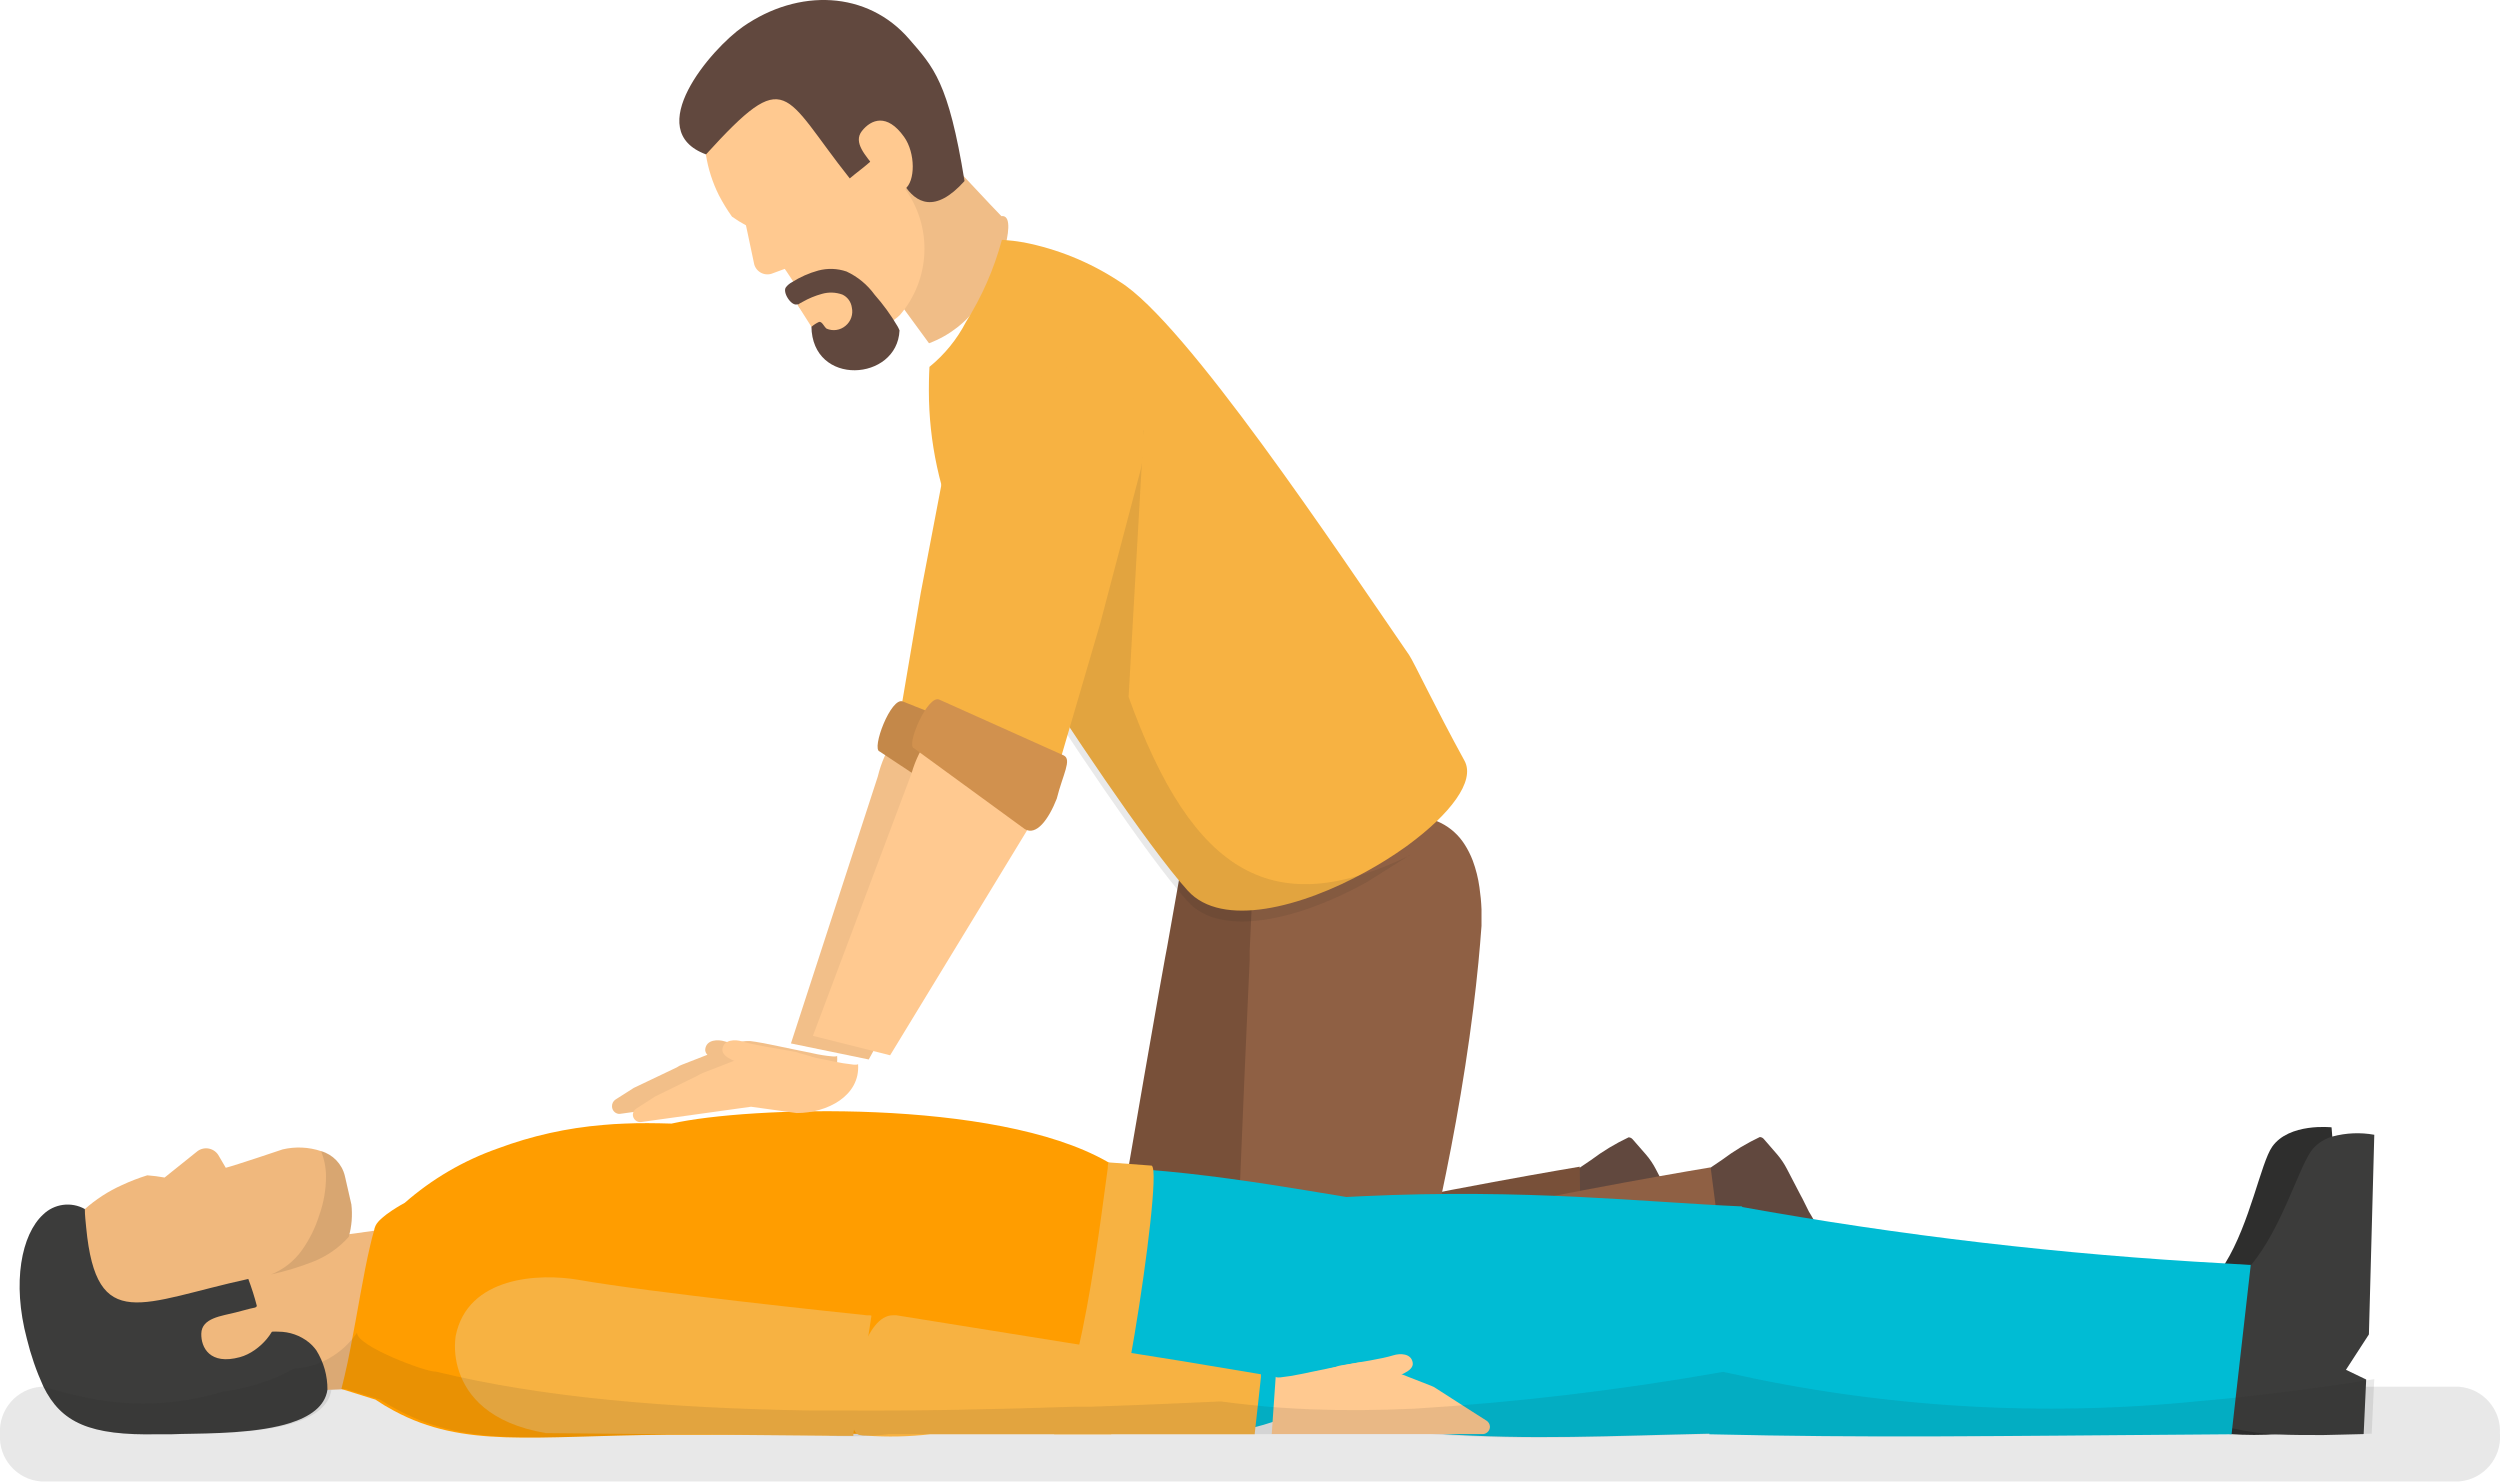
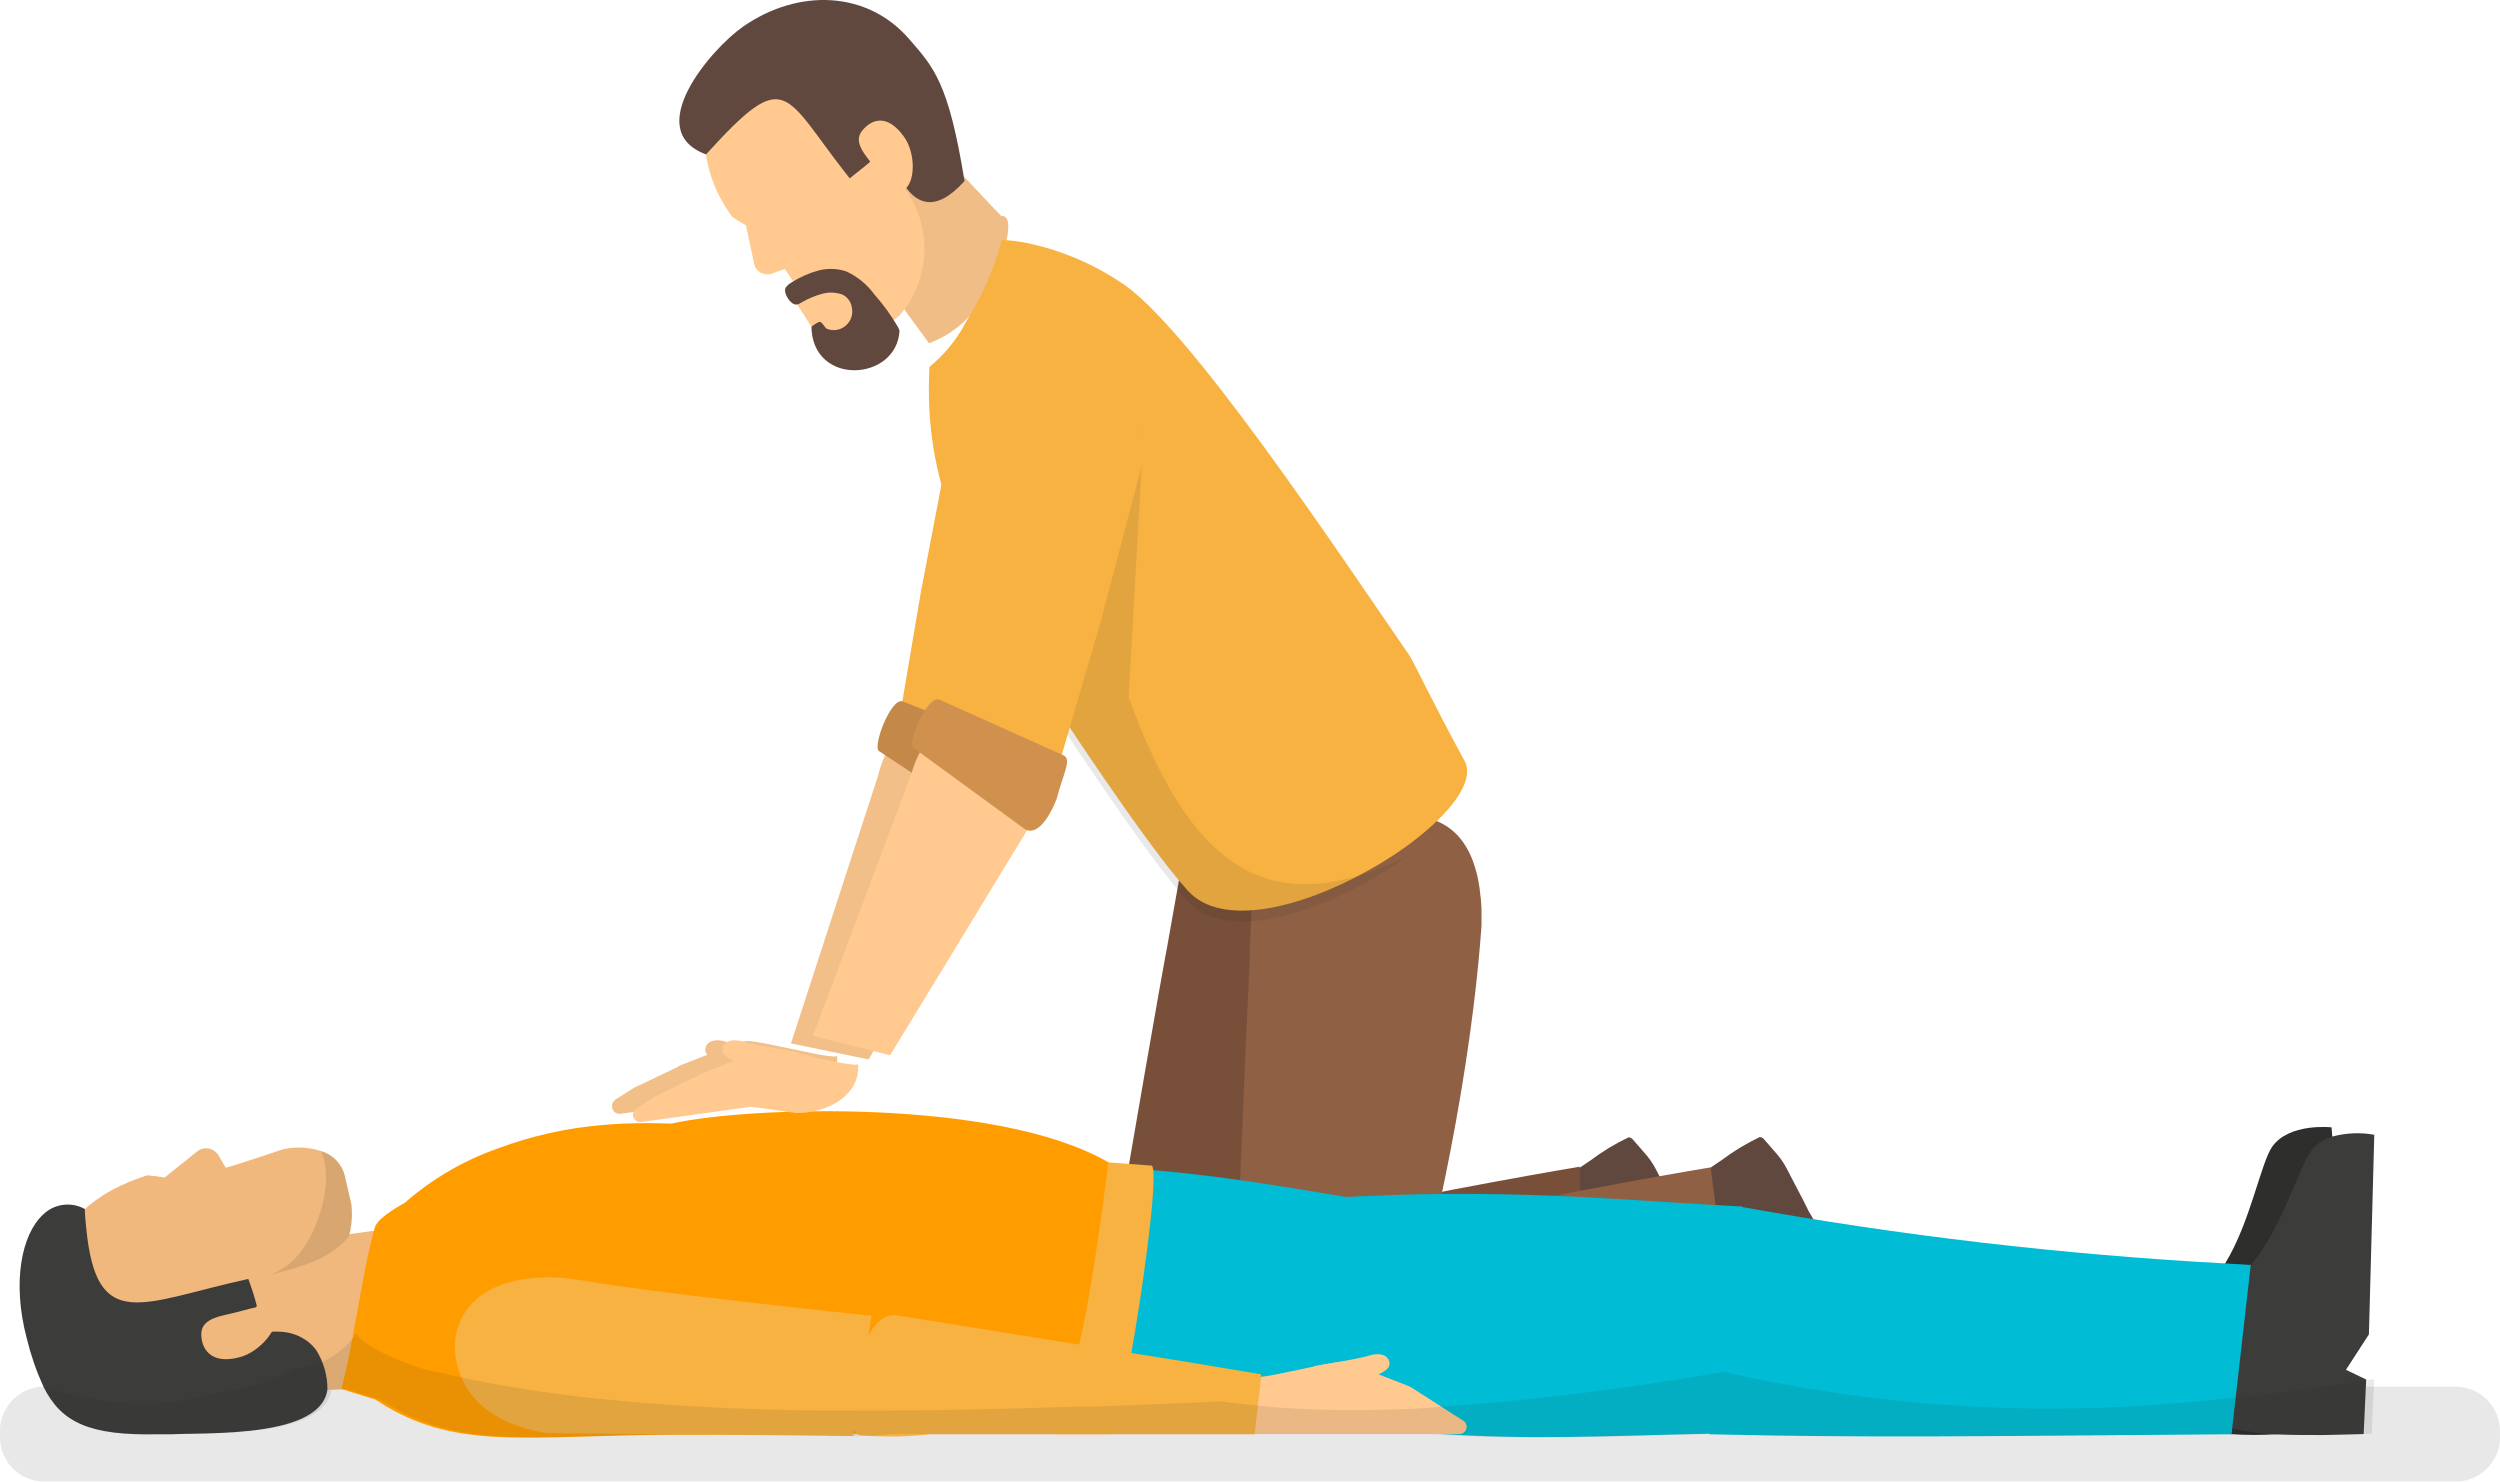
<svg xmlns="http://www.w3.org/2000/svg" width="215" height="127.404" viewBox="0 0 215 127.404">
  <g id="Capa_2" data-name="Capa 2" transform="translate(-26.734 -91.937)">
    <g id="Grupo_75375" data-name="Grupo 75375" transform="translate(26.734 91.937)">
      <path id="Trazado_162571" data-name="Trazado 162571" d="M100.939,212.012c.117-.836,1.112-.836,1.673-.661,1,.309,2.751.569,4.658.912.418.167.836.226,1.229.368a8.761,8.761,0,0,1,1.154.485c.293.36.485.661.836,1.137a23.634,23.634,0,0,1-7.527-.836C102.378,213.183,100.839,212.774,100.939,212.012Z" transform="translate(-40.288 -121.794)" fill="#f2bf89" />
      <path id="Trazado_162572" data-name="Trazado 162572" d="M91.7,216.8h0a.652.652,0,0,0,.569.644h.109l9.475-1.321,3.931.544c2.659,0,5.461-1.505,5.277-4.182v-.05c0,.067-.142.084-.4.067a12.69,12.69,0,0,1-1.765-.284c-1.806-.351-4.257-.92-5.319-1.037h-.251a2.292,2.292,0,0,0-.778.151l-1.731.677-.736.284-2.358.92a1.931,1.931,0,0,0-.452.234l-3.7,1.765-1.572,1a.677.677,0,0,0-.3.585Z" transform="translate(-39.067 -121.651)" fill="#f2bf89" />
      <g id="Grupo_75371" data-name="Grupo 75371" transform="translate(58.422)">
        <g id="Grupo_75368" data-name="Grupo 75368" transform="translate(9.599 31.193)">
          <path id="Trazado_162573" data-name="Trazado 162573" d="M114.128,184.8c2.409-9.843,15.054-5.67,10.663,3.512L113.35,209.13l-6.69-1.38Z" transform="translate(-106.66 -149.208)" fill="#f2bf89" />
          <path id="Trazado_162574" data-name="Trazado 162574" d="M134.521,151.93l-2.91,13.381-3.471,14.083-10.42-4.976,1.907-11.24,2.593-13.582C123.909,140.682,136.353,141.176,134.521,151.93Z" transform="translate(-108.47 -143.349)" fill="#f7b242" />
          <path id="Trazado_162575" data-name="Trazado 162575" d="M125.53,188.98c1.012.585,2.024-.953,2.634-2.726.435-2.091,1.171-3.42.46-3.73l-10.872-4.34c-1.02-.46-2.751,4.115-2,4.3Z" transform="translate(-108.118 -149.046)" fill="#c48849" />
        </g>
        <path id="Trazado_162576" data-name="Trazado 162576" d="M186.492,225.562l-2.166,7.36.786,1.673a4.759,4.759,0,0,1,1.33,0l.426.059a12.035,12.035,0,0,1,3.73,1.673c.895.527,2.024,2.124,3.446,3.554l.836.836c1.522,1.581,2.668,2.952,3.872,3.345.987.493,2.141-.217,3.68-.836a.544.544,0,0,0,.41-.527,20,20,0,0,0-2.459-8.856l-1.338-2.292-1.564-2.7-1.815-3.153-.159-.276-.56-1.112-.184-.284-1.171-2.25a6.54,6.54,0,0,0-.836-1.246l-1.154-1.321a.477.477,0,0,0-.351-.176,18.69,18.69,0,0,0-3.228,1.949,40.417,40.417,0,0,0-3.4,2.509h0c-.176.151-.585.836-1.263,1.547-.46.493,4.182.05,3.479.418A2.647,2.647,0,0,1,186.492,225.562Z" transform="translate(-109.611 -121.223)" fill="#61483e" />
        <path id="Trazado_162577" data-name="Trazado 162577" d="M139.016,233.713a8.649,8.649,0,0,0,.519,1.129v.067a6.816,6.816,0,0,0,.912,1.313c.05.05.092.109.142.167a8.012,8.012,0,0,0,3.621,2.317c4.023,1.38,6.883-.669,8.363-4.5.109-.284.209-.577.3-.886s2-4.516,4.274-10.738h0c1.79-4.926,3.847-11.123,5.536-17.688.335-1.254.644-2.509.945-3.822.234-1.029.46-2.074.669-3.111.075-.493.134-.953.176-1.4h0a16.557,16.557,0,0,0,.067-1.89,11.048,11.048,0,0,0-.268-2.367,7.846,7.846,0,0,0-.535-1.5,5.085,5.085,0,0,0-1.748-2.049c-5.219-3.529-16.726,2.9-16.726,2.9-.393,2.2-.744,4.182-1.045,5.9-.059.293-.109.577-.159.836-.209,1.162-.393,2.233-.577,3.22-2.049,11.641-2.057,11.951-4.182,24.061-.151.836-.309,1.756-.485,2.735a8.564,8.564,0,0,0,.2,5.311Z" transform="translate(-102.271 -116.093)" fill="#785039" />
        <path id="Trazado_162578" data-name="Trazado 162578" d="M140.629,241.109a.192.192,0,0,1,.05.059c.151.176.6.7,1.07,1.179l.159.151a7.266,7.266,0,0,0,.594.519,8.171,8.171,0,0,0,5.8,1.514c20.364-3.588,25.926-3.027,31.328-4.014l.368-4.248.209-2.509-.151-11.708s-11.943,1.99-23.5,4.558h0c-7.033,1.556-12.954,3.278-14.585,4.826-.042.042-.318,1.84-.611,3.864C140.98,238,140.579,241.034,140.629,241.109Z" transform="translate(-102.621 -121.717)" fill="#785039" />
        <path id="Trazado_162579" data-name="Trazado 162579" d="M199.948,225.557l-2.166,7.36.794,1.673a4.7,4.7,0,0,1,1.321,0l.427.059a11.993,11.993,0,0,1,3.738,1.673c.895.527,2.024,2.124,3.437,3.554.293.284.569.569.836.836,1.514,1.581,2.668,2.952,3.872,3.345.987.493,2.133-.217,3.671-.836a.552.552,0,0,0,.418-.527,20.071,20.071,0,0,0-2.467-8.857l-1.321-2.291-1.564-2.7-1.815-3.153c-.059-.1-.109-.192-.167-.276l-.552-1.112-.167-.309-1.171-2.25a6.581,6.581,0,0,0-.836-1.246l-1.146-1.321a.477.477,0,0,0-.351-.176,18.693,18.693,0,0,0-3.228,1.949,40.423,40.423,0,0,0-3.4,2.509h0c-.176.151-.585.836-1.263,1.547-.468.493,4.182.05,3.479.418A2.752,2.752,0,0,1,199.948,225.557Z" transform="translate(-111.819 -121.218)" fill="#61483e" />
        <path id="Trazado_162580" data-name="Trazado 162580" d="M152.976,234.145a9.065,9.065,0,0,0,.661,1.062l.05.059a6.857,6.857,0,0,0,1.07,1.179l.159.151a8.062,8.062,0,0,0,3.9,1.832c4.182.836,6.732-1.547,7.711-5.545.075-.293.142-.6.192-.912s1.4-4.742,2.852-11.2h0c1.137-5.118,2.375-11.524,3.211-18.248.159-1.3.309-2.6.435-3.914.1-1.054.192-2.116.268-3.17v-1.422h0a17.561,17.561,0,0,0-.176-1.882,10.947,10.947,0,0,0-.577-2.308,7.527,7.527,0,0,0-.719-1.422,5.143,5.143,0,0,0-1.99-1.8c-5.645-2.835-16.2,5.018-16.2,5.018-.1,2.225-.2,4.182-.276,5.971v.836c-.059,1.179-.1,2.266-.151,3.27-.535,11.8-.5,12.118-1.054,24.4,0,.836-.075,1.79-.117,2.777a8.413,8.413,0,0,0,.753,5.269Z" transform="translate(-104.497 -115.815)" fill="#8f6044" />
        <path id="Trazado_162581" data-name="Trazado 162581" d="M153.939,241.121l.05.059c.151.176.6.7,1.07,1.179l.159.151a6.091,6.091,0,0,0,.594.519,8.146,8.146,0,0,0,5.8,1.514c20.364-3.588,28.769-3.7,34.18-4.683l-2.3-17.738s-12.068,1.99-23.609,4.558h0c-7.042,1.556-12.954,3.278-14.585,4.826-.042.042-.318,1.84-.61,3.864C154.29,238.01,153.889,241.046,153.939,241.121Z" transform="translate(-104.8 -121.728)" fill="#8f6044" />
        <path id="Trazado_162582" data-name="Trazado 162582" d="M123.455,138.158a9.132,9.132,0,0,1-4.3,3.345l-8.706-11.9c.778-.535,4.541-4.29,7.3-7.142l6.69,7.125.945.987a.426.426,0,0,1,.176,0C126.8,130.806,125.019,136.159,123.455,138.158Z" transform="translate(-97.682 -111.982)" fill="#f0bd87" />
        <g id="Grupo_75369" data-name="Grupo 75369">
          <path id="Trazado_162583" data-name="Trazado 162583" d="M118.875,123.535c.836,1.455-2.35,1.673-3.722,2.777a.72.72,0,0,1-.117.109,8.751,8.751,0,0,1-.452,10.822c-.075.059-.134.125-.209.192l-1.857,1.447c-1.781,1.346-4.081-.067-5.219-1.539l-.293-.46-1.2-1.89h0c-.376-.594-.744-1.154-.97-1.489l-.159-.226-1.02.376a1.179,1.179,0,0,1-1.606-.769l-.577-2.735-.134-.619a11.229,11.229,0,0,1-1.2-.744,15.255,15.255,0,0,1-1.129-1.848,11.926,11.926,0,0,1-1.112-3.471,9.3,9.3,0,0,1,3.638-8.882c1.547-1.112,3.5-2.685,5.854-3.153l.5-.084c2.509-.318,5.461.753,8.79,5.068C117.938,118.492,117.9,121.921,118.875,123.535Z" transform="translate(-95.611 -110.155)" fill="#ffc990" />
          <path id="Trazado_162584" data-name="Trazado 162584" d="M119.709,125.5c-5.06,5.637-6.64-3.663-6.64-3.663s-1.413,1.037-1.464,2c-.7.611-1.179.937-1.765,1.438-5.8-7.3-5.3-9.827-12.361-2.066-5.587-2.057.427-9.057,3.161-10.972,4.8-3.345,10.722-3.1,14.309,1.054C117.033,115.7,118.329,116.955,119.709,125.5Z" transform="translate(-95.182 -109.931)" fill="#61483e" />
          <path id="Trazado_162585" data-name="Trazado 162585" d="M117.529,123.727c1,1.4.978,3.847.067,4.5s-1.622-.552-2.643-1.932c-.669-.92-1.84-2.066-1.045-3.069S116.066,121.678,117.529,123.727Z" transform="translate(-98.204 -111.961)" fill="#ffc990" />
        </g>
        <path id="Trazado_162586" data-name="Trazado 162586" d="M162.13,184.113l-.226.167a33.99,33.99,0,0,1-3.4,2.141c-5.628,3.128-12.461,4.892-15.388,1.673-3.479-3.83-11.031-15.246-13.607-19.352a81.072,81.072,0,0,1-5.854-10.772h0a.393.393,0,0,1-.042-.084,31.01,31.01,0,0,1-2.768-12.812c0-1.263.05-2.032.05-2.032h0a12.211,12.211,0,0,0,3.136-3.855,25.925,25.925,0,0,0,3.094-7.067h.109a17.03,17.03,0,0,1,1.781.217,22.982,22.982,0,0,1,8.1,3.287l.142.092c5.679,3.5,18.692,23.107,24.889,32.106.41.6,2.233,4.483,4.767,9.1C167.867,178.686,165.626,181.529,162.13,184.113Z" transform="translate(-99.384 -111.49)" fill="#f7b242" />
        <path id="Trazado_162587" data-name="Trazado 162587" d="M115.9,141.286c-.192,4.382-7.527,4.876-7.577-.36,0-.544-.753-1.2-1.2-1.89h0c-.519.226-1.355-1.087-.97-1.489a1.589,1.589,0,0,1,.5-.41,8.363,8.363,0,0,1,2.258-1,4.182,4.182,0,0,1,2.434.084,6.214,6.214,0,0,1,2.409,1.99,17.469,17.469,0,0,1,1.974,2.718A2.747,2.747,0,0,1,115.9,141.286Z" transform="translate(-96.963 -112.87)" fill="#61483e" />
        <path id="Trazado_162588" data-name="Trazado 162588" d="M112.007,139.649a1.589,1.589,0,0,1-.544,1.581,1.564,1.564,0,0,1-1.622.243c-.226-.159-.376-.619-.644-.585a2.592,2.592,0,0,0-.661.427l-1.2-1.89h0a4.383,4.383,0,0,1,.427-.251,7.142,7.142,0,0,1,1.673-.694,2.86,2.86,0,0,1,1.756.059A1.438,1.438,0,0,1,112.007,139.649Z" transform="translate(-97.172 -113.207)" fill="#ffc990" />
        <path id="Trazado_162589" data-name="Trazado 162589" d="M163.968,187.061l-.368.243-3.4,2.141c-5.628,3.128-12.461,4.892-15.388,1.673-3.479-3.83-11.031-15.246-13.607-19.352l3.17-17.32,6.64-3.855-1.3,22.923c5.578,15.514,12.612,19.235,24.111,13.665Z" transform="translate(-101.08 -113.579)" fill="#1d1d1b" opacity="0.1" />
        <g id="Grupo_75370" data-name="Grupo 75370" transform="translate(11.489 31.531)">
          <path id="Trazado_162590" data-name="Trazado 162590" d="M117.392,184.553c2.827-9.735,15.246-5.018,10.5,3.964L115.56,208.773l-6.64-1.673Z" transform="translate(-108.92 -149.549)" fill="#ffc990" />
          <path id="Trazado_162591" data-name="Trazado 162591" d="M139.165,152.565l-3.487,13.256L131.6,179.745l-10.195-5.419,2.383-11.131,3.178-13.456C129.054,140.865,141.44,141.9,139.165,152.565Z" transform="translate(-110.964 -143.754)" fill="#f7b242" />
          <path id="Trazado_162592" data-name="Trazado 162592" d="M128.8,189.115c1,.627,2.066-.836,2.76-2.609.519-2.074,1.313-3.345.611-3.713l-10.7-4.8c-1-.5-2.927,4-2.183,4.182Z" transform="translate(-110.59 -149.352)" fill="#d1914e" />
        </g>
      </g>
      <path id="Trazado_162593" data-name="Trazado 162593" d="M247.33,248.753a3.834,3.834,0,0,1-3.527,4.073H35.857a3.828,3.828,0,0,1-3.527-4.073h0a3.835,3.835,0,0,1,3.527-4.073H243.794a3.823,3.823,0,0,1,3.527,4.073Z" transform="translate(-32.33 -125.421)" fill="#131313" opacity="0.1" />
      <g id="Grupo_75374" data-name="Grupo 75374" transform="translate(1.687 95.564)">
        <path id="Trazado_162594" data-name="Trazado 162594" d="M268.857,243.7l-3.454.426c-.962.109-1.865.192-2.676.251a29.841,29.841,0,0,1-4.24,0c-1.422-.117-2.191-.36-2.292-.585a9.426,9.426,0,0,1-.644-2.291c-.527-3.245-.059-7.987,2.25-11.324l.309-.468c2.149-3.471,3.078-8.647,4.048-10.036,1.455-2.082,5.11-1.673,5.11-1.673l.059.761,1.154,16.4-1.673,3.211,1.806.636v.895Z" transform="translate(-68.441 -216.613)" fill="#2e2e2d" />
        <path id="Trazado_162595" data-name="Trazado 162595" d="M163.264,241.59c-6.122,4.918-16.86,4.29-22.137.084-1.162-7.268-1.464-13.966,0-19.5,8.279-.4,20,1.89,26.21,2.86Z" transform="translate(-51.003 -217.293)" fill="#00bcd4" />
        <path id="Trazado_162596" data-name="Trazado 162596" d="M270.795,235.914l-1.974,3.044,1.74.836-.217,4.692-3.479.084c-1.447,0-2.726,0-3.822-.05a21.742,21.742,0,0,1-4-.535c-.836-.209-1.254-.435-1.321-.611a8.775,8.775,0,0,1-.376-1.848c-.335-3.3.535-8.288,3.287-11.549s4.182-8.681,5.352-10.036a3.554,3.554,0,0,1,1.673-1.045,8.238,8.238,0,0,1,3.6-.151Z" transform="translate(-68.756 -216.719)" fill="#3c3c3b" />
        <g id="Grupo_75373" data-name="Grupo 75373" transform="translate(0 3.12)">
          <path id="Trazado_162597" data-name="Trazado 162597" d="M71.993,228.15v13.866l-5.8.184h-.008L65,242.242l-4.867.151-.025-.937v-.192l-.084-3.722-.008-.259-.042-2.149-.125-5.311,3.513-.485,3.513-.485,2.116-.293Z" transform="translate(-38.522 -221.399)" fill="#f0b87d" />
          <g id="Grupo_75372" data-name="Grupo 75372">
            <path id="Trazado_162598" data-name="Trazado 162598" d="M60.717,220.389a2.935,2.935,0,0,1,2.049,2.133l.56,2.45a7.184,7.184,0,0,1-.226,2.793h0a9.258,9.258,0,0,1-6.64,6.69.7.7,0,0,1,0,.125h0c.393,1.806,2.885,4.182,1.2,4.792-1.873.694-4.131,3.538-6.607,4.424-11.332,2.643-12.545-4.491-13.665-8.664a9.9,9.9,0,0,1,2.977-9.718,12.544,12.544,0,0,1,3.245-2.107,17.192,17.192,0,0,1,2.166-.836,14.069,14.069,0,0,1,1.489.192l.519-.418,2.317-1.857a1.246,1.246,0,0,1,1.84.435l.585,1c.753-.184,4.892-1.581,4.892-1.581A6.063,6.063,0,0,1,60.717,220.389Z" transform="translate(-34.797 -220.078)" fill="#f0b87d" />
            <path id="Trazado_162599" data-name="Trazado 162599" d="M60.819,241.881c-.217,1.447-1.522,2.325-3.262,2.869-.3.1-.619.176-.937.251-3.145.728-7.234.611-9.2.7H46.208c-5.854.125-8.288-1-9.818-4.106a23.082,23.082,0,0,1-1.422-4.115c-1.288-4.851-.452-8.957,1.388-10.663a3.027,3.027,0,0,1,3.6-.485h0c0,.577.075,1.112.117,1.606.886,9.2,4.775,6.406,13.941,4.407a22.466,22.466,0,0,1,.736,2.325.72.72,0,0,0-.059.084c-.661.836-2.685,3.027-2.81,3.17a12.076,12.076,0,0,1,3.981-1.045h.176a4.4,4.4,0,0,1,.577,0h0a4.181,4.181,0,0,1,2.609.92h0a3.805,3.805,0,0,1,.636.677A6.264,6.264,0,0,1,60.819,241.881Z" transform="translate(-34.347 -221.039)" fill="#3c3c3b" />
            <path id="Trazado_162600" data-name="Trazado 162600" d="M56.35,240.786c1.765-.477,3.4-2.509,3.078-3.663s-1.673-.636-3.471-.176c-1.162.3-2.9.46-2.927,1.815C53,239.958,53.766,241.489,56.35,240.786Z" transform="translate(-37.405 -222.754)" fill="#f0b87d" />
          </g>
          <path id="Trazado_162601" data-name="Trazado 162601" d="M64.5,220.45a2.935,2.935,0,0,1,2.049,2.133l.56,2.45a7.184,7.184,0,0,1-.226,2.793h0a8.1,8.1,0,0,1-3.019,2.116,24.47,24.47,0,0,1-3.671,1.121,5.971,5.971,0,0,0,2.651-2.074,10.73,10.73,0,0,0,1.505-3.036,9.9,9.9,0,0,0,.577-3.345,5.854,5.854,0,0,0-.427-2.158Z" transform="translate(-38.577 -220.139)" fill="#050504" opacity="0.1" />
        </g>
        <path id="Trazado_162602" data-name="Trazado 162602" d="M131.652,237.308c-.41,1.38-.878,2.768-1.38,4.182a.982.982,0,0,1-.109.309c-.276.744-.552,1.5-.836,2.241h-.669c-2.626,0-10.437,0-19.536.067H107.3l-8.781.067H95.339c-11.457.092-17.353,1.179-23.367-2.057h0a17.729,17.729,0,0,1-1.614-.97l-.41-.125-2.509-.786h0c.192-.744.36-1.5.527-2.258l.226-1.129h0c.644-3.245,1.121-6.414,1.714-8.915.109-.468.217-.912.343-1.33h0a1.372,1.372,0,0,1,.125-.41c.385-.836,2.509-1.965,2.509-1.965a24.4,24.4,0,0,1,8-4.675,33.786,33.786,0,0,1,9.066-2.024c.594-.059,1.213-.092,1.848-.117,1.28-.059,2.626-.042,4.031,0,6.582-1.489,27.849-2.183,37.417,3.245.2.109.376.217.56.335v.192C134.4,225.909,133.425,231.512,131.652,237.308Z" transform="translate(-39.764 -216.348)" fill="#ff9d00" />
        <path id="Trazado_162603" data-name="Trazado 162603" d="M112.109,236.733l-1.263,8.2-.293,1.957v.176h-.987L100,246.978l-15.89-.151c-4.909-.836-6.766-3.253-7.452-5.26a6.691,6.691,0,0,1-.309-3.078c1.02-5.168,7.226-5.419,10.571-4.842,6.113,1.079,22.338,2.793,24.83,3.053h.268Z" transform="translate(-38.851 -219.144)" fill="#f7b242" />
        <path id="Trazado_162604" data-name="Trazado 162604" d="M200.239,225.929,199.127,240.2l-.41,5.269h-1.154c-8.447.176-15.572.569-23.551,0a105.7,105.7,0,0,1-11.6-1.43c-1.188-.209-2.417-.452-3.68-.711l-.059-.393-.351-2.659L156.4,225.887c3.989-.418,7.686-.694,11.131-.836C181.74,224.39,191.659,225.553,200.239,225.929Z" transform="translate(-52.101 -217.74)" fill="#00bcd4" />
        <path id="Trazado_162605" data-name="Trazado 162605" d="M252.176,231.179l-1.288,11.34-.3,2.668-.059.552h-.184c-21.819.159-30.634.326-44.734,0h0l.719-5.252,1.957-14.318a337.035,337.035,0,0,0,41.682,4.876Z" transform="translate(-60.299 -217.955)" fill="#00bcd4" />
-         <path id="Trazado_162606" data-name="Trazado 162606" d="M168.5,242.083c-.109-.836-1.1-.836-1.673-.652-1,.309-2.751.569-4.667.9-.41.167-.836.226-1.229.376a9.154,9.154,0,0,0-1.154.477c-.293.368-.477.661-.836,1.137a23.66,23.66,0,0,0,7.527-.836C167.061,243.254,168.608,242.844,168.5,242.083Z" transform="translate(-48.691 -220.437)" fill="#ffc990" />
-         <path id="Trazado_162607" data-name="Trazado 162607" d="M174.467,247.693h0a.644.644,0,0,1-.569.644H155.7l.192-2.777.151-2.166c0,.067.151.084.4.067a17.8,17.8,0,0,0,1.765-.284c1.806-.36,4.265-.92,5.319-1.037h.251a2.04,2.04,0,0,1,.778.151l1.74.677.728.284,2.358.92a1.783,1.783,0,0,1,.452.234l2.76,1.773,1.572,1A.636.636,0,0,1,174.467,247.693Z" transform="translate(-48.019 -220.57)" fill="#ffc990" />
+         <path id="Trazado_162606" data-name="Trazado 162606" d="M168.5,242.083c-.109-.836-1.1-.836-1.673-.652-1,.309-2.751.569-4.667.9-.41.167-.836.226-1.229.376a9.154,9.154,0,0,0-1.154.477c-.293.368-.477.661-.836,1.137a23.66,23.66,0,0,0,7.527-.836C167.061,243.254,168.608,242.844,168.5,242.083Z" transform="translate(-50.691 -220.437)" fill="#ffc990" />
+         <path id="Trazado_162607" data-name="Trazado 162607" d="M174.467,247.693h0a.644.644,0,0,1-.569.644H155.7l.192-2.777.151-2.166c0,.067.151.084.4.067a17.8,17.8,0,0,0,1.765-.284c1.806-.36,4.265-.92,5.319-1.037h.251a2.04,2.04,0,0,1,.778.151l1.74.677.728.284,2.358.92a1.783,1.783,0,0,1,.452.234l2.76,1.773,1.572,1A.636.636,0,0,1,174.467,247.693Z" transform="translate(-50.019 -220.57)" fill="#ffc990" />
        <path id="Trazado_162608" data-name="Trazado 162608" d="M147.085,238.721c-.259,1.43-.519,2.726-.753,3.763-.142.6-.276,1.129-.393,1.53-.192.619-.36.978-.485.978H140.57a.653.653,0,0,0,.042-.117q.393-1.079.728-2.208c.084-.268.167-.527.234-.794.376-1.254.7-2.551,1-3.872,1.162-5.018,1.882-10.454,2.609-15.89a1.473,1.473,0,0,1,.059-.5l3.7.276c.084,0,.134.176.167.477C149.293,224.395,148.172,232.758,147.085,238.721Z" transform="translate(-51.603 -217.209)" fill="#f7b242" />
        <path id="Trazado_162609" data-name="Trazado 162609" d="M149.719,242.408v.243l-.226,2.082-.309,2.785v.05H121.268a29.563,29.563,0,0,1-5.486.117h0a2.02,2.02,0,0,1-.585-.059.536.536,0,0,1-.2-.084c-.351-.243-.535-1.012-.535-2.007,0-3,1.355-8.179,3.588-8.2h.318l18.031,2.894,1.915.309,1.054.167,3.454.552Z" transform="translate(-42.965 -219.784)" fill="#f7b242" />
      </g>
      <path id="Trazado_162610" data-name="Trazado 162610" d="M237.245,243.118l-.22,4.692-3.528.084c-1.467,0-2.765,0-3.876-.05a30.68,30.68,0,0,1-4.3,0c-22.126.159-31.064.326-45.363,0h0c-8.565.184-15.782.577-23.881,0H109.562a31.361,31.361,0,0,1-5.572.125h0l-9.693-.092H91.074c-11.618.092-17.6,1.179-23.695-2.057h0a18.044,18.044,0,0,1-1.637-.945l-.416-.125-2.544-.786h0l-1.221.075c-.22,1.447-1.543,2.325-3.307,2.869-.305.1-.628.176-.95.251-3.189.728-7.336.611-9.329.7h-1.23c-5.936.125-8.4-1-9.956-4.106a31.955,31.955,0,0,0,3.163.836h0a23.413,23.413,0,0,0,12.28-.4,17.907,17.907,0,0,0,4.359-1.129,15.276,15.276,0,0,0,1.7-.836,7.1,7.1,0,0,0,5.47-3.1c0,1.2,6.14,3.454,6.784,3.345,9.117,2.233,20.006,3.145,32.065,3.345h2.7c6.462.05,13.247-.092,20.243-.326h1.391l3.672-.134c2.375-.1,4.766-.192,7.183-.309h.331c.78.109,1.577.2,2.375.284,1.7.192,3.494.309,5.317.385h0c2.841.109,5.792.084,8.913-.059a234.758,234.758,0,0,0,25.934-3.061l.585-.1.28.059a126.7,126.7,0,0,0,40.783,2.442l1.5-.134c.678-.059,1.348-.134,2.027-.209,3.155-.335,6.4-.769,9.778-1.271Z" transform="translate(-33.06 -124.511)" fill="#1d1d1b" opacity="0.1" />
      <path id="Trazado_162611" data-name="Trazado 162611" d="M102.609,212.012c.117-.836,1.112-.836,1.673-.661,1,.309,2.743.569,4.658.912.418.167.836.226,1.229.368a8.756,8.756,0,0,1,1.154.485c.293.36.485.661.836,1.137a23.694,23.694,0,0,1-7.527-.836C104.048,213.183,102.509,212.774,102.609,212.012Z" transform="translate(-40.482 -121.794)" fill="#ffc990" />
      <path id="Trazado_162612" data-name="Trazado 162612" d="M93.72,217.6h0a.652.652,0,0,0,.569.644H94.4l9.484-1.321,3.922.544c2.659,0,5.469-1.5,5.285-4.182v-.05c0,.067-.142.084-.393.067a17.881,17.881,0,0,1-1.773-.284c-1.806-.351-4.257-.92-5.319-1.037h-.251a2.291,2.291,0,0,0-.778.151l-1.731.677-.728.284-2.367.92a2.886,2.886,0,0,0-.452.234l-3.671,1.8-1.572,1.012A.652.652,0,0,0,93.72,217.6Z" transform="translate(-39.296 -121.744)" fill="#ffc990" />
    </g>
  </g>
</svg>
